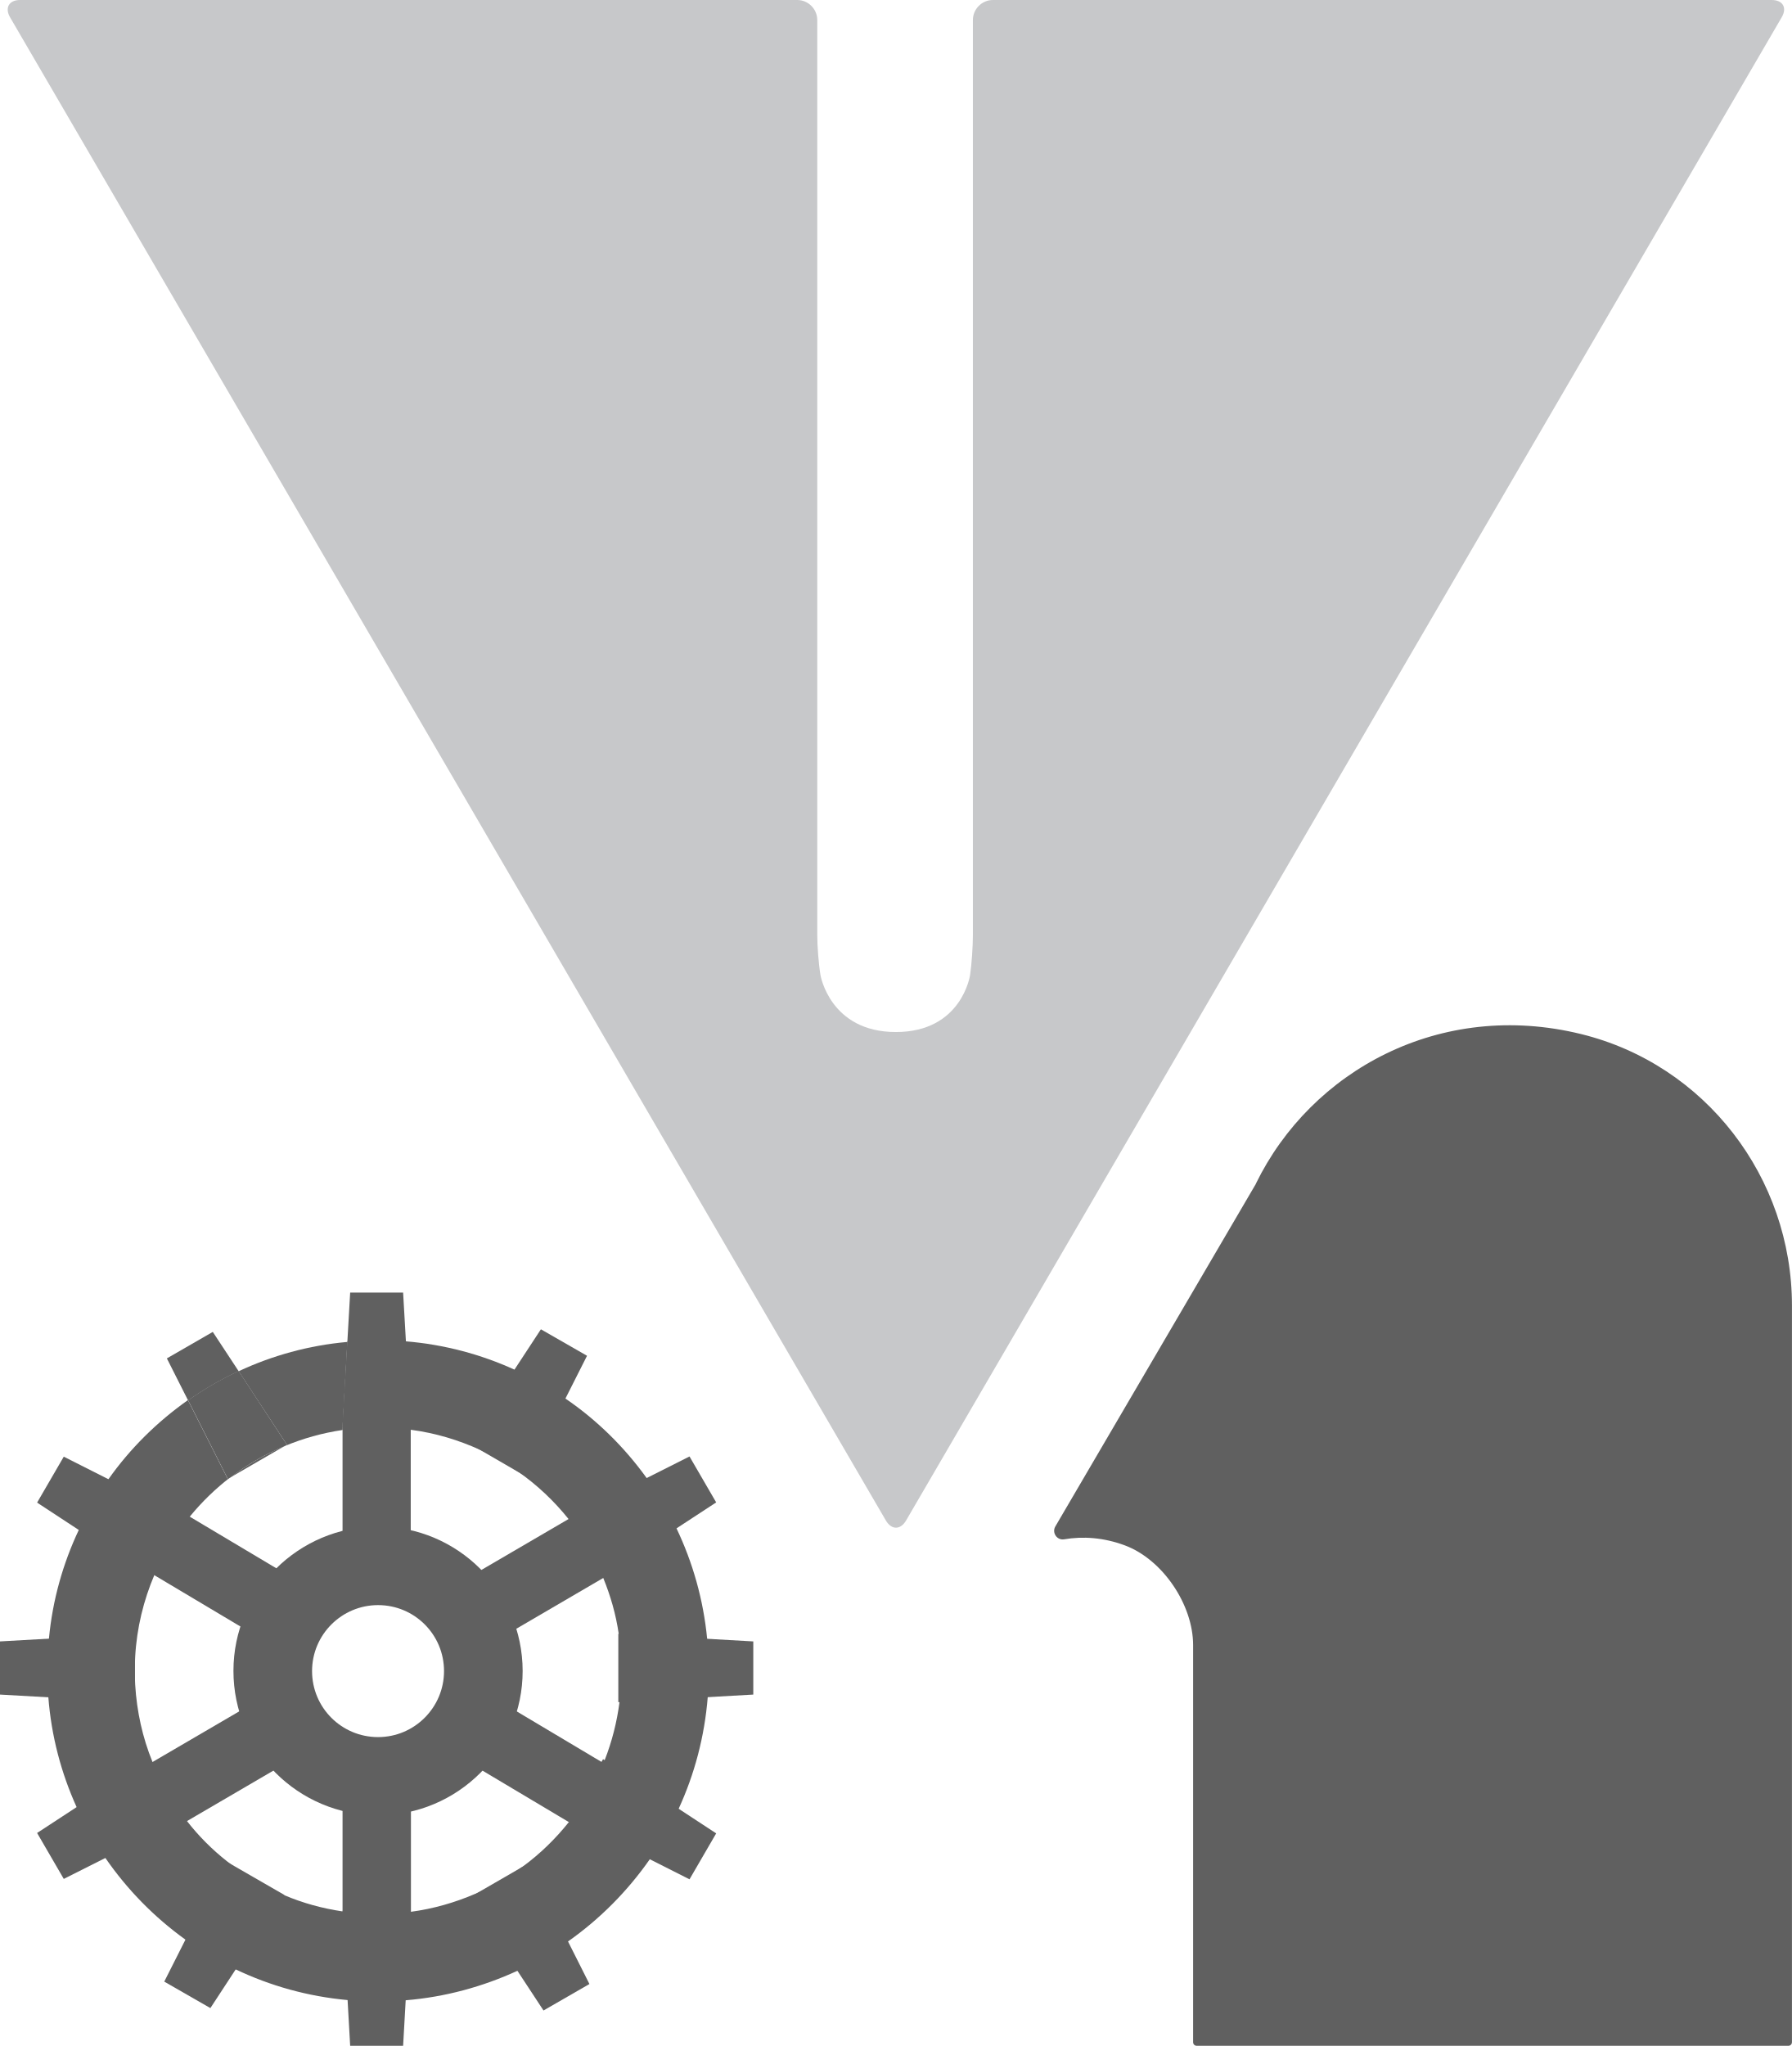
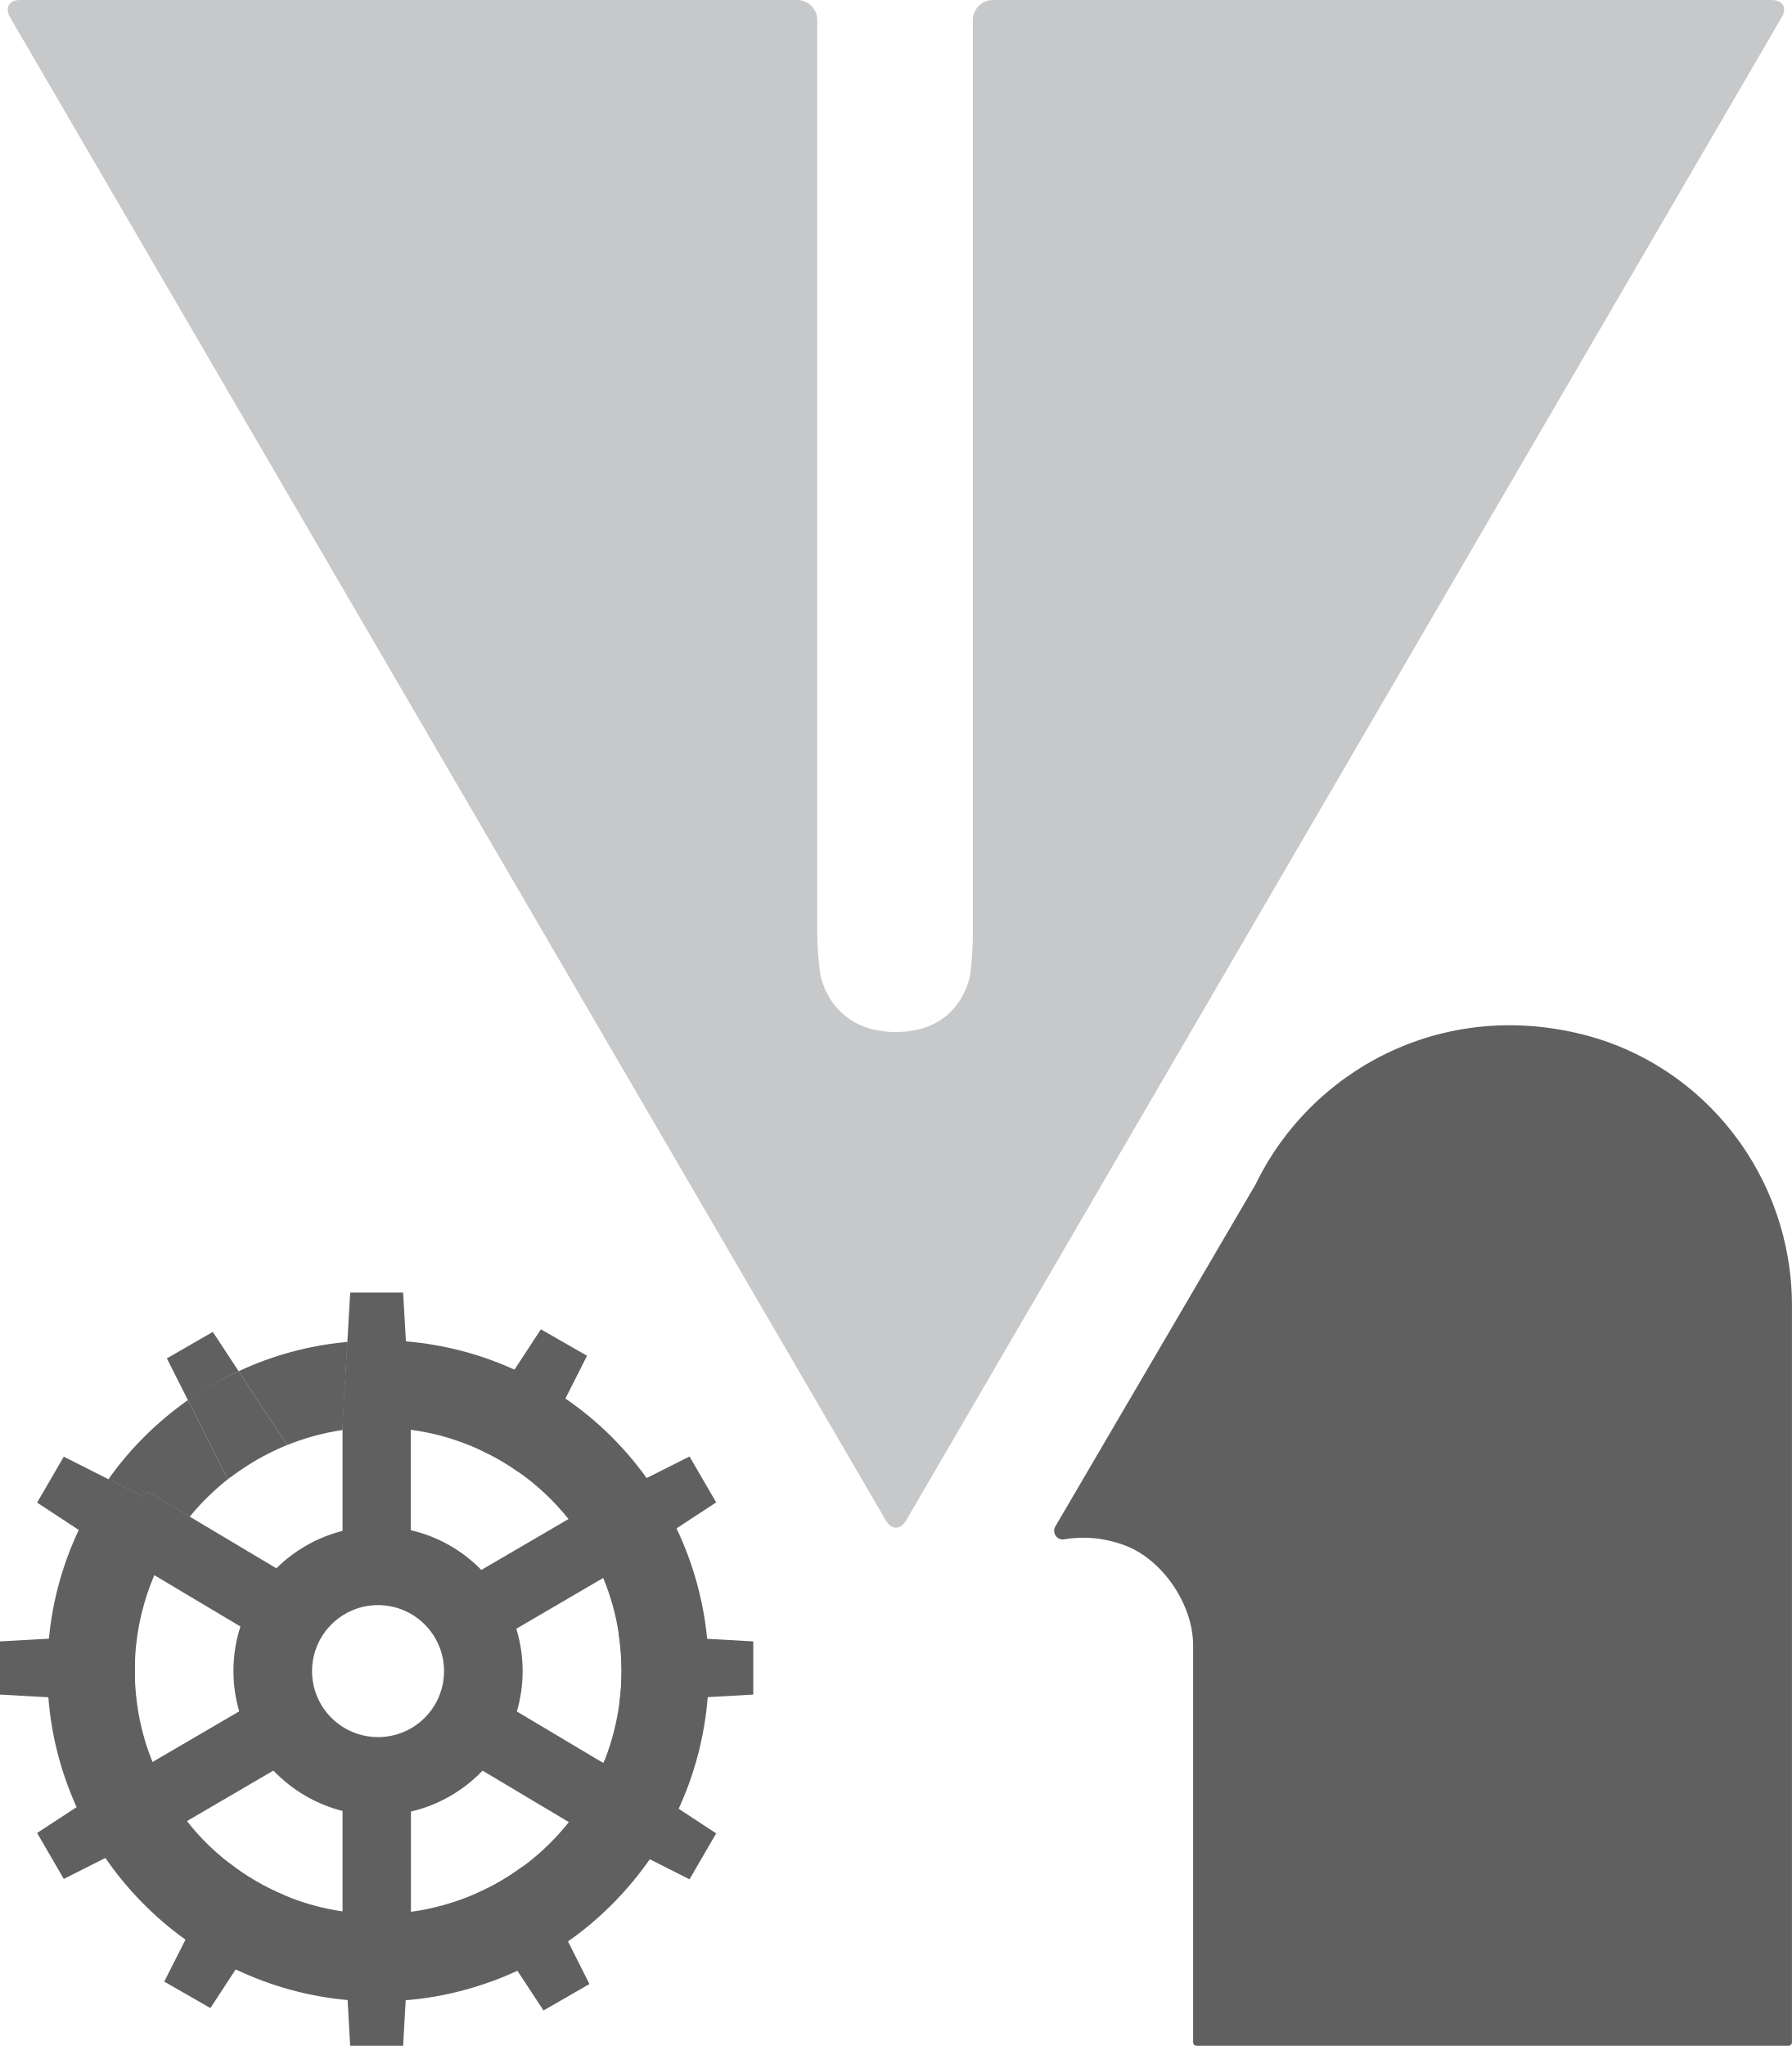
- <svg xmlns="http://www.w3.org/2000/svg" version="1.1" id="oj" x="0px" y="0px" viewBox="0 0 893.5 1020" style="enable-background:new 0 0 893.5 1020;" xml:space="preserve">
-   <style type="text/css">
- 	.st0{fill:#606060;}
- 	.st1{fill:#C7C8CA;}
- </style>
-   <path class="st0" d="M788.3,515.5c-70-17.2-134.5,18.1-162.1,74.6v0.1L526.2,761c-1.8,3.1,0.8,7,4.4,6.4c9.4-1.6,19.7-0.9,30.2,3  c18.9,7,34.1,29.6,34.1,49.7v198c0,1,0.8,1.8,1.8,1.8h295c1,0,1.8-0.8,1.8-1.8V650.9C893.5,587,850.3,530.7,788.3,515.5z" />
-   <path class="st1" d="M441.7,758c2.8,4.8,7.3,4.8,10.1,0L888.4,8.6c2.8-4.8,0.5-8.6-5-8.6H495.1c-5.5,0-10,4.5-10,10v456.2  c0,5.5-0.6,14.5-1.4,19.9c0,0-4.1,28.4-37,28.4s-37.6-28.4-37.6-28.4c-0.9-5.4-1.6-14.4-1.6-19.9V10c0-5.5-4.5-10-10-10H10  C4.5,0,2.3,3.9,5,8.6L441.7,758L441.7,758z" />
+ <svg xmlns="http://www.w3.org/2000/svg" id="oj" viewBox="0 0 893.5 1020">
+   <defs>
+     <style>
+       .cls-1 {
+         fill: #606060;
+       }
+ 
+       .cls-1, .cls-2 {
+         stroke-width: 0px;
+       }
+ 
+       .cls-2 {
+         fill: #c7c8ca;
+       }
+     </style>
+   </defs>
+   <path class="cls-1" d="m788.3,515.5c-70-17.2-134.5,18.1-162.1,74.6v.1l-100,170.8c-1.8,3.1.8,7,4.4,6.4,9.4-1.6,19.7-.9,30.2,3,18.9,7,34.1,29.6,34.1,49.7v198c0,1,.8,1.8,1.8,1.8h295c1,0,1.8-.8,1.8-1.8v-367.2c0-63.9-43.2-120.2-105.2-135.4Z" />
+   <path class="cls-2" d="m441.7,758c2.8,4.8,7.3,4.8,10.1,0L888.4,8.6c2.8-4.8.5-8.6-5-8.6h-388.3c-5.5,0-10,4.5-10,10v456.2c0,5.5-.6,14.5-1.4,19.9,0,0-4.1,28.4-37,28.4s-37.6-28.4-37.6-28.4c-.9-5.4-1.6-14.4-1.6-19.9V10c0-5.5-4.5-10-10-10H10C4.5,0,2.3,3.9,5,8.6l436.7,749.4h0Z" />
  <g>
-     <path class="st0" d="M188.5,761c-39.8,0-72.1,32.3-72.1,72c0,39.8,32.3,72,72.1,72s72.1-32.3,72.1-72   C260.5,793.2,228.3,761,188.5,761z M188.5,866c-18.2,0-32.9-14.7-32.9-32.9c0-18.2,14.8-32.9,32.9-32.9c18.2,0,32.9,14.7,32.9,32.9   C221.4,851.2,206.7,866,188.5,866z" />
-     <path class="st0" d="M188.5,711.7l16.4,1.1c12.2,1.6,23.7,5.1,34.5,10l0,0c6.7,3.1,13,6.7,18.9,10.9l0.1,0   c9.4,6.6,17.9,14.6,25.1,23.6c1.1,1.4,2.3,2.9,3.3,4.4l0,0c5,6.9,9.3,14.2,12.7,22.1v0c0.4,1,0.8,1.9,1.3,2.9   c3.6,8.8,6.3,18.1,7.7,27.8c0.9,6,1.4,12.2,1.4,18.5c0,5.3-0.3,10.4-1,15.5c-1.3,10.1-3.8,19.8-7.4,29c-0.2,0.5-0.4,0.9-0.6,1.4   c-4.1,10.1-9.6,19.6-16.2,28.1c-0.3,0.4-0.7,0.9-1,1.3c-6.7,8.4-14.4,15.9-23.1,22.3l-0.1,0c-7.3,5.4-15.2,10-23.6,13.6l-0.1,0   c-10,4.3-20.7,7.4-32,8.9h0c-5.3,0.7-10.8,1.1-16.3,1.1c-6,0-11.9-0.4-17.7-1.3h0c-10.2-1.5-19.9-4.2-29.1-8.1   c-10.3-4.3-19.8-9.9-28.4-16.8l0,0c-7.5-5.9-14.3-12.7-20.2-20.3c-0.4-0.5-0.8-1-1.2-1.5c-6.4-8.4-11.7-17.6-15.7-27.5l-0.1-0.1   c0-0.1-0.1-0.2-0.1-0.3c-4.9-12-7.8-25-8.6-38.5c-0.1-2.3-0.2-4.6-0.2-6.9s0.1-4.6,0.2-6.9c0.8-14.5,4.2-28.2,9.6-40.9   c4.5-10.6,10.5-20.3,17.7-29.1c5.9-7.2,12.7-13.8,20.1-19.5l-1.3,0.7l-19.8-39.2c-15.3,10.8-28.8,24.1-39.6,39.4   c-5.7,7.9-10.6,16.4-14.8,25.3c-7.9,16.7-13.1,35-14.9,54.2c-0.5,5.3-0.8,10.7-0.8,16.1c0,4.4,0.2,8.8,0.5,13.1   c1.5,19.4,6.4,37.8,14.1,54.8v0c4,8.9,8.8,17.4,14.3,25.3C63.4,942,76.9,955.8,92.5,967c7.9,5.6,16.2,10.6,25,14.8   c17.2,8.2,36,13.5,55.8,15.3c5,0.5,10.1,0.7,15.2,0.7c4.7,0,9.3-0.2,13.8-0.6c19.7-1.6,38.5-6.8,55.7-14.7   c8.9-4.1,17.3-9,25.2-14.6c15.9-11.2,29.7-25.1,40.8-41c5.5-7.9,10.3-16.3,14.4-25.2c7.9-17.2,12.9-35.9,14.5-55.7   c0.3-4.3,0.5-8.7,0.5-13c0-5.4-0.3-10.7-0.8-16c-1.9-19.6-7.2-38.1-15.3-55.1c-4.2-8.8-9.2-17.2-14.9-25.1   c-11.1-15.4-24.8-28.9-40.5-39.6c-8-5.5-16.5-10.3-25.4-14.4c-16.7-7.6-34.9-12.5-54.1-14.1l-29.2,0.1l-1.1,19.5l-1.3,23.2v1.3   L188.5,711.7z" />
-     <path class="st0" d="M172.1,688.4l-1.3,23.2v1.3c-10.1,1.5-19.7,4.2-28.8,8l1.1-0.6L119,683.6c16.7-7.8,35-12.9,54.2-14.6   L172.1,688.4z" />
+     <path class="cls-1" d="m257.44,811.99c-3.41-11.17-9.45-21.18-17.42-29.31-9.44-9.67-21.59-16.68-35.22-19.83-5.24-1.21-10.69-1.85-16.3-1.85-6.11,0-12.04.76-17.7,2.19h0c-12.67,3.2-24,9.76-33.01,18.66-8.11,8.01-14.32,17.93-17.91,29.02-2.26,6.98-3.48,14.41-3.48,22.13,0,7.01,1,13.78,2.88,20.18,3.26,11.22,9.19,21.3,17.05,29.52,9.22,9.65,21.11,16.75,34.47,20.12,5.66,1.42,11.59,2.18,17.7,2.18,5.64,0,11.13-.65,16.4-1.88,13.86-3.22,26.19-10.45,35.71-20.39,7.87-8.22,13.81-18.3,17.09-29.5h0c1.89-6.43,2.9-13.21,2.9-20.23-.02-7.31-1.12-14.36-3.16-21.01Zm-68.94,54.01c-18.2,0-32.9-14.7-32.9-32.9s14.8-32.9,32.9-32.9,32.9,14.7,32.9,32.9-14.7,32.9-32.9,32.9Z" />
+     <path class="cls-1" d="m114.17,736.99c-7.16,5.59-13.74,12.02-19.47,19.01-.03.04-.06.07-.09.11l-21.07-12.56-1.71,2.87-17.76-8.97s.02-.03.03-.05c10.8-15.3,24.3-28.6,39.6-39.4l.1.2,19.7,39,.04-.02.06.12.57-.31Z" />
+     <path class="cls-1" d="m114.8,736.5c-.21.16-.42.33-.63.49l-.57.31-.06-.12,1.26-.68Z" />
+     <path class="cls-1" d="m353.4,833c0,4.3-.2,8.7-.5,13,0,.03,0,.05-.01.08-1.6,19.77-6.6,38.44-14.49,55.62,0,.01-.01.01-.01.02-4.1,8.89-8.89,17.29-14.39,25.18-11.1,15.89-24.89,29.79-40.78,40.98,0,.01,0,.02-.02.02-7.9,5.6-16.3,10.5-25.2,14.6h-.01c-17.2,7.9-35.99,13.1-55.69,14.7h-.02c-4.49.4-9.09.6-13.78.6-5.1,0-10.19-.2-15.19-.7h-.01c-19.79-1.8-38.59-7.1-55.78-15.29-.01,0-.01-.01-.02-.01-8.8-4.2-17.1-9.2-25-14.8-.01-.01-.02-.01-.03-.02-15.57-11.18-29.04-24.96-39.93-40.72,0-.02-.03-.04-.04-.06-5.5-7.9-10.3-16.39-14.3-25.29h0c-7.69-16.99-12.59-35.37-14.09-54.75-.01-.02-.01-.04-.01-.06-.3-4.3-.5-8.7-.5-13.1,0-5.39.3-10.79.8-16.08v-.02c1.8-19.19,6.99-37.48,14.88-54.17,0-.01.02-.02.02-.03,4.19-8.88,9.08-17.36,14.77-25.25l17.76,8.97,1.71-2.87,21.07,12.56c-7.16,8.77-13.13,18.43-17.61,28.99-.02.06-.05.11-.07.17-5.36,12.65-8.73,26.29-9.53,40.73-.04.82-.07,1.64-.1,2.46-.06,1.48-.1,2.96-.1,4.44s.04,2.96.1,4.44c.03.82.06,1.64.1,2.46.8,13.5,3.7,26.5,8.6,38.5,0,.04.02.09.04.13.03.06.06.11.06.17l.1.1c.21.5.4.99.61,1.49v.03c3.92,9.29,8.98,17.95,15.02,25.89h.01s.04.06.06.09c.4.5.8,1,1.2,1.5.04.06.09.11.13.17,2.91,3.74,6.04,7.28,9.37,10.62,3.38,3.39,6.95,6.56,10.7,9.51.43.34.86.68,1.29,1.02,8.26,6.43,17.32,11.69,27.11,15.78.01,0,.02.01.03.01,4.59,1.95,9.3,3.59,14.15,4.94,4.84,1.35,9.82,2.4,14.92,3.15h.02c5.79.9,11.69,1.3,17.68,1.3,5.49,0,10.98-.4,16.27-1.1h.03s.07,0,.1,0c11.26-1.51,21.93-4.6,31.9-8.89h.1c.3-.13.6-.26.9-.4l.1-.05c7.8-3.41,15.14-7.7,21.98-12.7l.05-.03c.2-.14.38-.28.57-.42h.1c8.67-6.38,16.35-13.85,23.04-22.22.02-.03.04-.05.06-.08.29-.39.68-.87.97-1.26.01,0,.02-.03.03-.04,6.59-8.49,12.08-17.97,16.18-28.05.01-.02.01-.03.02-.05.2-.49.39-.89.59-1.38,0-.01.01-.01.01-.02,3.59-9.18,6.09-18.86,7.39-28.93,0-.02.01-.05.01-.07.7-5.1,1-10.2,1-15.5,0-6.3-.5-12.49-1.4-18.49h0c-1.4-9.71-4.1-19.01-7.7-27.81-.01-.01-.01-.02-.01-.03-.48-.95-.87-1.82-1.25-2.77,0-.03-.03-.07-.04-.1-1.7-3.95-3.62-7.75-5.75-11.42-2.13-3.68-4.45-7.23-6.95-10.68-.24-.36-.5-.73-.76-1.09l-.02-.03c-.81-1.12-1.7-2.23-2.52-3.28h-.01c-6.93-8.67-15.07-16.41-24.06-22.86l-.04-.03c-.33-.23-.65-.48-.99-.71h-.1c-5.9-4.2-12.2-7.8-18.9-10.9-.05-.03-.11-.05-.16-.07h-.03c-10.74-4.87-22.18-8.34-34.31-9.93h-.1s-16.3-1.1-16.3-1.1l-17.7,1.1v-1.3l1.3-23.2,1.09-19.3v-.1s.01-.1.01-.1h.01l29.18-.1h.01c19.2,1.6,37.4,6.5,54.1,14.1.01,0,.01.01.02.01,8.89,4.1,17.39,8.89,25.38,14.39,0,.01.02.01.03.02,15.69,10.7,29.38,24.19,40.47,39.58,0,.02.02.03.04.05,5.68,7.89,10.67,16.27,14.86,25.05.01,0,.01.03.02.04,8.09,16.99,13.38,35.48,15.28,55.06.5,5.3.8,10.6.8,16Z" />
+     <path class="cls-1" d="m173.2,669l-1.1,19.4-1.3,23.2v1.3c-10.1,1.5-19.7,4.2-28.8,8l1.1-.6-24.1-36.7s.03-.02.05-.02c16.68-7.79,34.96-12.88,54.14-14.58h.01Z" />
    <g>
-       <polygon class="st0" points="172.1,688.4 170.8,711.7 170.8,713 170.8,763.2 170.8,776.8 204.8,776.8 204.8,762.8 204.8,712.8     204.8,711.7 203.5,688.4   " />
-       <rect x="170.8" y="889.2" class="st0" width="34.1" height="88.4" />
+       <polygon class="cls-1" points="172.1 688.4 170.8 711.7 170.8 713 170.8 763.2 170.8 776.8 204.8 776.8 204.8 762.8 204.8 712.8 204.8 711.7 203.5 688.4 172.1 688.4" />
+       <rect class="cls-1" x="170.8" y="889.2" width="34.1" height="88.4" />
    </g>
    <g>
-       <rect x="258.3" y="839.3" transform="matrix(-0.5119 0.859 -0.859 -0.5119 1175.253 1099.341)" class="st0" width="34.1" height="88.4" />
-       <rect x="85.8" y="736.6" transform="matrix(-0.5119 0.859 -0.859 -0.5119 826.132 1092.169)" class="st0" width="34.1" height="88.4" />
+       <polygon class="cls-1" points="322.07 891.58 306.34 917.98 304.61 920.88 283.64 908.38 240.61 882.73 228.68 875.62 246.13 846.33 257.7 853.22 257.7 853.23 299.9 878.37 300.88 878.95 322.07 891.58" />
+       <polygon class="cls-1" points="149.47 788.81 132.02 818.1 119.88 810.87 76.93 785.27 75.78 784.59 56.08 772.85 71.83 746.42 73.54 743.55 94.61 756.11 137.79 781.85 149.47 788.81" />
    </g>
    <g>
-       <rect x="258.7" y="737.3" transform="matrix(0.5043 0.8635 -0.8635 0.5043 811.6073 149.2783)" class="st0" width="34.1" height="88.4" />
-       <rect x="85.3" y="838.6" transform="matrix(0.5043 0.8635 -0.8635 0.5043 813.0424 349.223)" class="st0" width="34.1" height="88.4" />
+       <rect class="cls-1" x="231.64" y="764.45" width="88.4" height="34.1" transform="translate(-356.47 245.77) rotate(-30.29)" />
+       <rect class="cls-1" x="58.16" y="865.75" width="88.4" height="34.1" transform="translate(-431.24 172.1) rotate(-30.29)" />
    </g>
    <g>
-       <polygon class="st0" points="170.8,711.7 172.1,688.4 173.2,668.9 174.6,644.4 201,644.4 202.4,668.8 203.5,688.4 204.8,711.7     188.5,711.7   " />
-       <polygon class="st0" points="204.8,952.6 170.8,952.6 174.6,1019.9 201,1019.9   " />
+       <polygon class="cls-1" points="170.8 711.7 172.1 688.4 173.2 668.9 174.6 644.4 201 644.4 202.4 668.8 203.5 688.4 204.8 711.7 188.5 711.7 170.8 711.7" />
+       <polygon class="cls-1" points="204.8 952.6 170.8 952.6 174.6 1019.9 201 1019.9 204.8 952.6" />
    </g>
    <g>
-       <path class="st0" d="M143.1,720.3l-1.1,0.6c-9.8,4.1-18.9,9.3-27.1,15.7l-1.3,0.7l-19.8-39.2c7.9-5.6,16.3-10.5,25.2-14.6    L143.1,720.3z" />
-       <path class="st0" d="M119,683.6c-8.9,4.1-17.3,9-25.2,14.6l-10.6-21l22.9-13.2L119,683.6z" />
-       <path class="st0" d="M141.9,720.9l-27.1,15.7C123.1,730.3,132.2,725,141.9,720.9z" />
-       <polygon class="st0" points="263.6,928.9 234,946 271,1002.3 293.9,989.1   " />
+       <path class="cls-1" d="m114.8,736.6l-.63.39c.21-.16.42-.33.63-.49l-1.3.7-19.8-39.2c7.89-5.59,16.41-10.31,25.3-14.4l24.1,36.7-1.1.6c-.13.05-.25.11-.38.16l.28-.16c-2.41,1.02-4.78,2.11-7.11,3.28-.63.31-1.26.63-1.89.96-.56.29-1.12.59-1.68.88-.97.52-1.93,1.05-2.89,1.6-.71.41-1.42.83-2.13,1.26-.7.41-1.4.84-2.1,1.29-.7.42-1.39.86-2.07,1.33-.69.45-1.37.91-2.05,1.37-.14.1-.29.19-.43.29-1.61,1.11-3.19,2.26-4.75,3.44" />
+       <path class="cls-1" d="m114.8,736.5c-.21.16-.42.33-.63.49l-.63.39-.13-.12,1.39-.75Z" />
+       <path class="cls-1" d="m143.1,720.3l-24.1-36.7c-8.89,4.09-17.27,8.98-25.16,14.57l-.04-.07c7.89-5.59,16.27-10.48,25.15-14.58.02,0,.03-.01.05-.02l.05.08,24.05,36.72Z" />
+       <path class="cls-1" d="m119,683.6c-8.89,4.09-17.27,8.98-25.16,14.57-.01.01-.03.02-.04.03l-.1-.2-10.5-20.8,22.9-13.2,12.85,19.52.05.08Z" />
+       <path class="cls-1" d="m293.9,989.1l-22.9,13.2-13.01-19.8-23.99-36.5,3.8-2.2.1-.05c7.8-3.41,15.14-7.7,21.98-12.7l.05-.03,3.67-2.12,19.62,38.98,10.68,21.22Z" />
    </g>
    <g>
-       <polygon class="st0" points="232.8,719 262.3,736.1 292.7,675.9 269.7,662.7   " />
-       <polygon class="st0" points="112.3,927.7 141.8,944.7 104.9,1001.1 81.9,987.9   " />
+       <path class="cls-1" d="m292.7,675.9l-10.77,21.32-19.63,38.88-2.87-1.66-.04-.03c-.33-.23-.65-.48-.99-.71h-.1c-5.9-4.2-12.2-7.8-18.9-10.9-.05-.03-.11-.05-.16-.07h-.03s-6.41-3.73-6.41-3.73l23.72-36.19,13.18-20.11,23,13.2Z" />
+       <path class="cls-1" d="m141.73,944.81l-24.21,37-12.62,19.29-23-13.2,10.57-20.92,19.83-39.28,2.29,1.32c8.26,6.43,17.32,11.69,27.11,15.78.01,0,.02.01.03.01Z" />
    </g>
    <g>
-       <polygon class="st0" points="67.3,814.5 67.3,848.6 0,844.8 0,818.3   " />
-       <polygon class="st0" points="308.3,814.5 308.3,848.6 375.6,844.8 375.6,818.3   " />
+       <polygon class="cls-1" points="67.3 814.5 67.3 848.6 0 844.8 0 818.3 67.3 814.5" />
+       <path class="cls-1" d="m375.6,818.3v26.5l-22.71,1.28-44,2.49s.01-.05.01-.07c.7-5.1,1-10.2,1-15.5,0-6.3-.5-12.49-1.4-18.49l44.1,2.49,23,1.3Z" />
    </g>
    <g>
-       <polygon class="st0" points="300.7,785.9 283.6,756.4 343.8,726.1 357.1,749   " />
-       <polygon class="st0" points="92,906.4 74.9,876.9 18.5,913.8 31.8,936.7   " />
+       <polygon class="cls-1" points="300.7 785.9 283.6 756.4 343.8 726.1 357.1 749 300.7 785.9" />
+       <polygon class="cls-1" points="92 906.4 74.9 876.9 18.5 913.8 31.8 936.7 92 906.4" />
    </g>
    <g>
-       <polygon class="st0" points="92,756.6 74.9,786.1 18.5,749.1 31.8,726.2   " />
-       <polygon class="st0" points="300.7,877 283.6,906.5 343.8,936.9 357.1,914   " />
+       <polygon class="cls-1" points="92 756.6 75.78 784.59 74.9 786.1 39.28 762.73 18.5 749.1 31.8 726.2 54.07 737.45 71.83 746.42 92 756.6" />
+       <path class="cls-1" d="m357.1,914l-13.3,22.9-19.8-10-17.66-8.92-21.67-10.94-1.07-.54,16.3-28.13.98.58s.01-.03.02-.05c.2-.49.39-.89.59-1.38l36.9,24.2,18.71,12.28Z" />
    </g>
  </g>
</svg>
